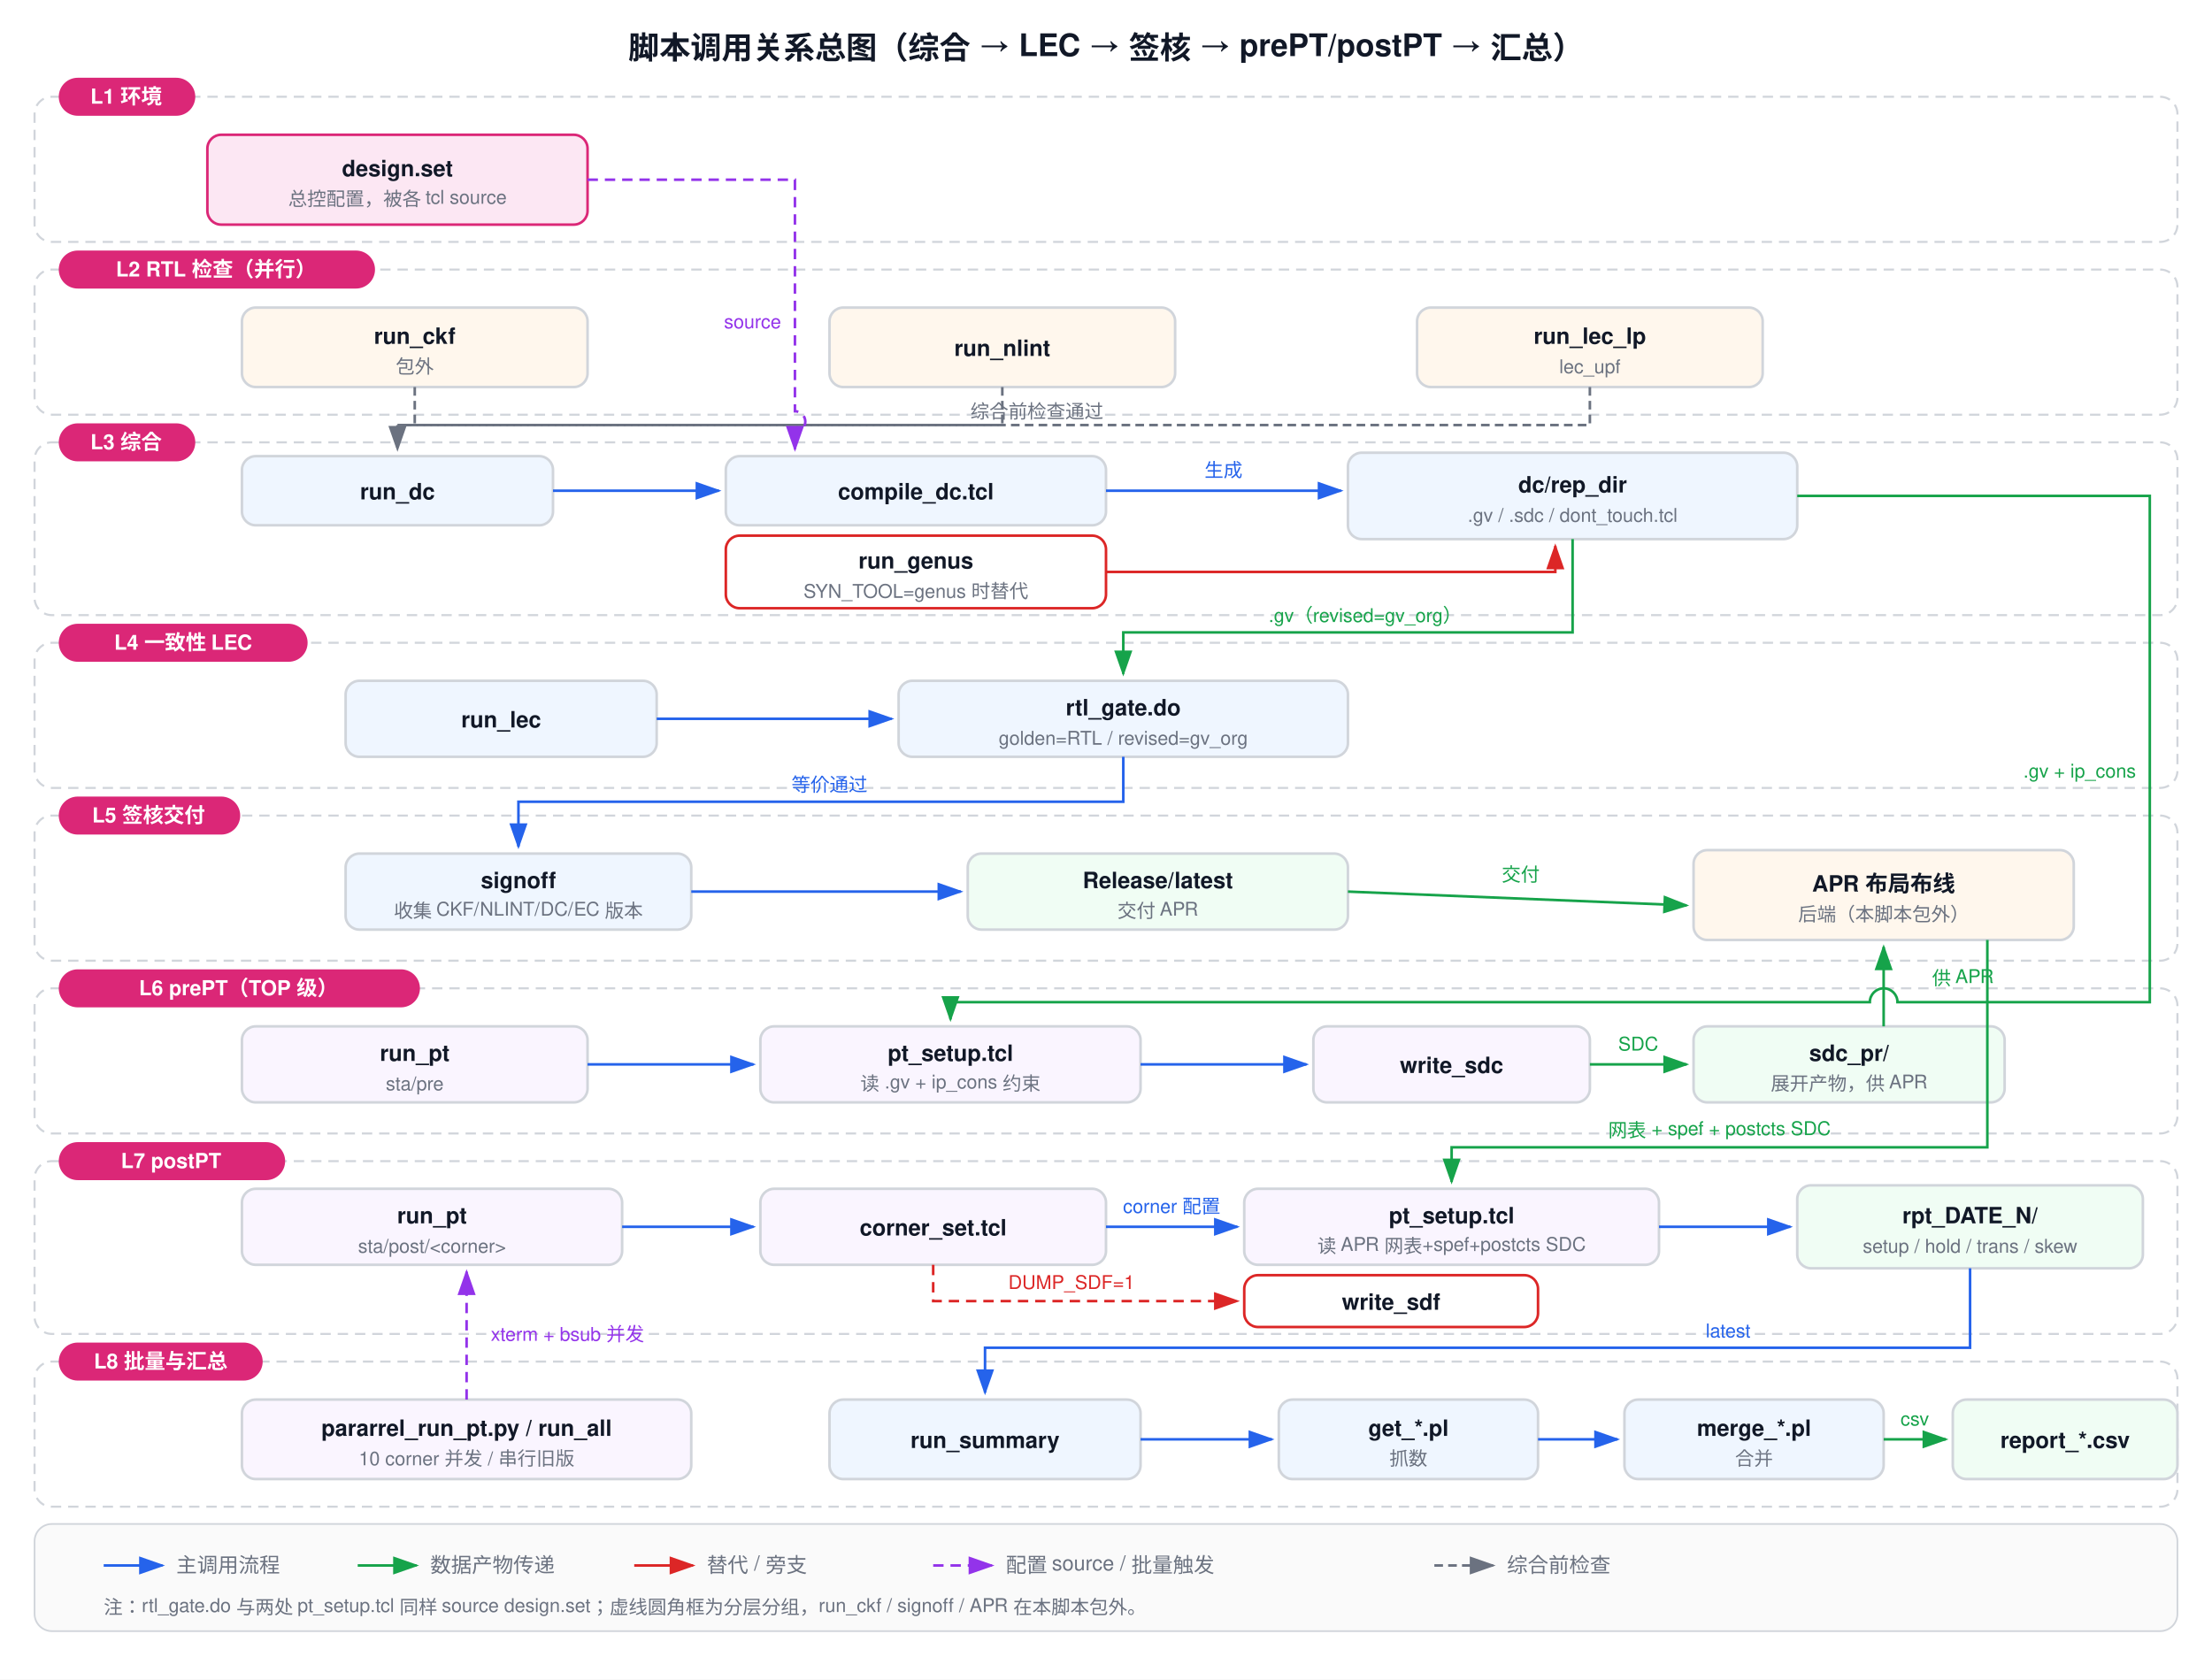
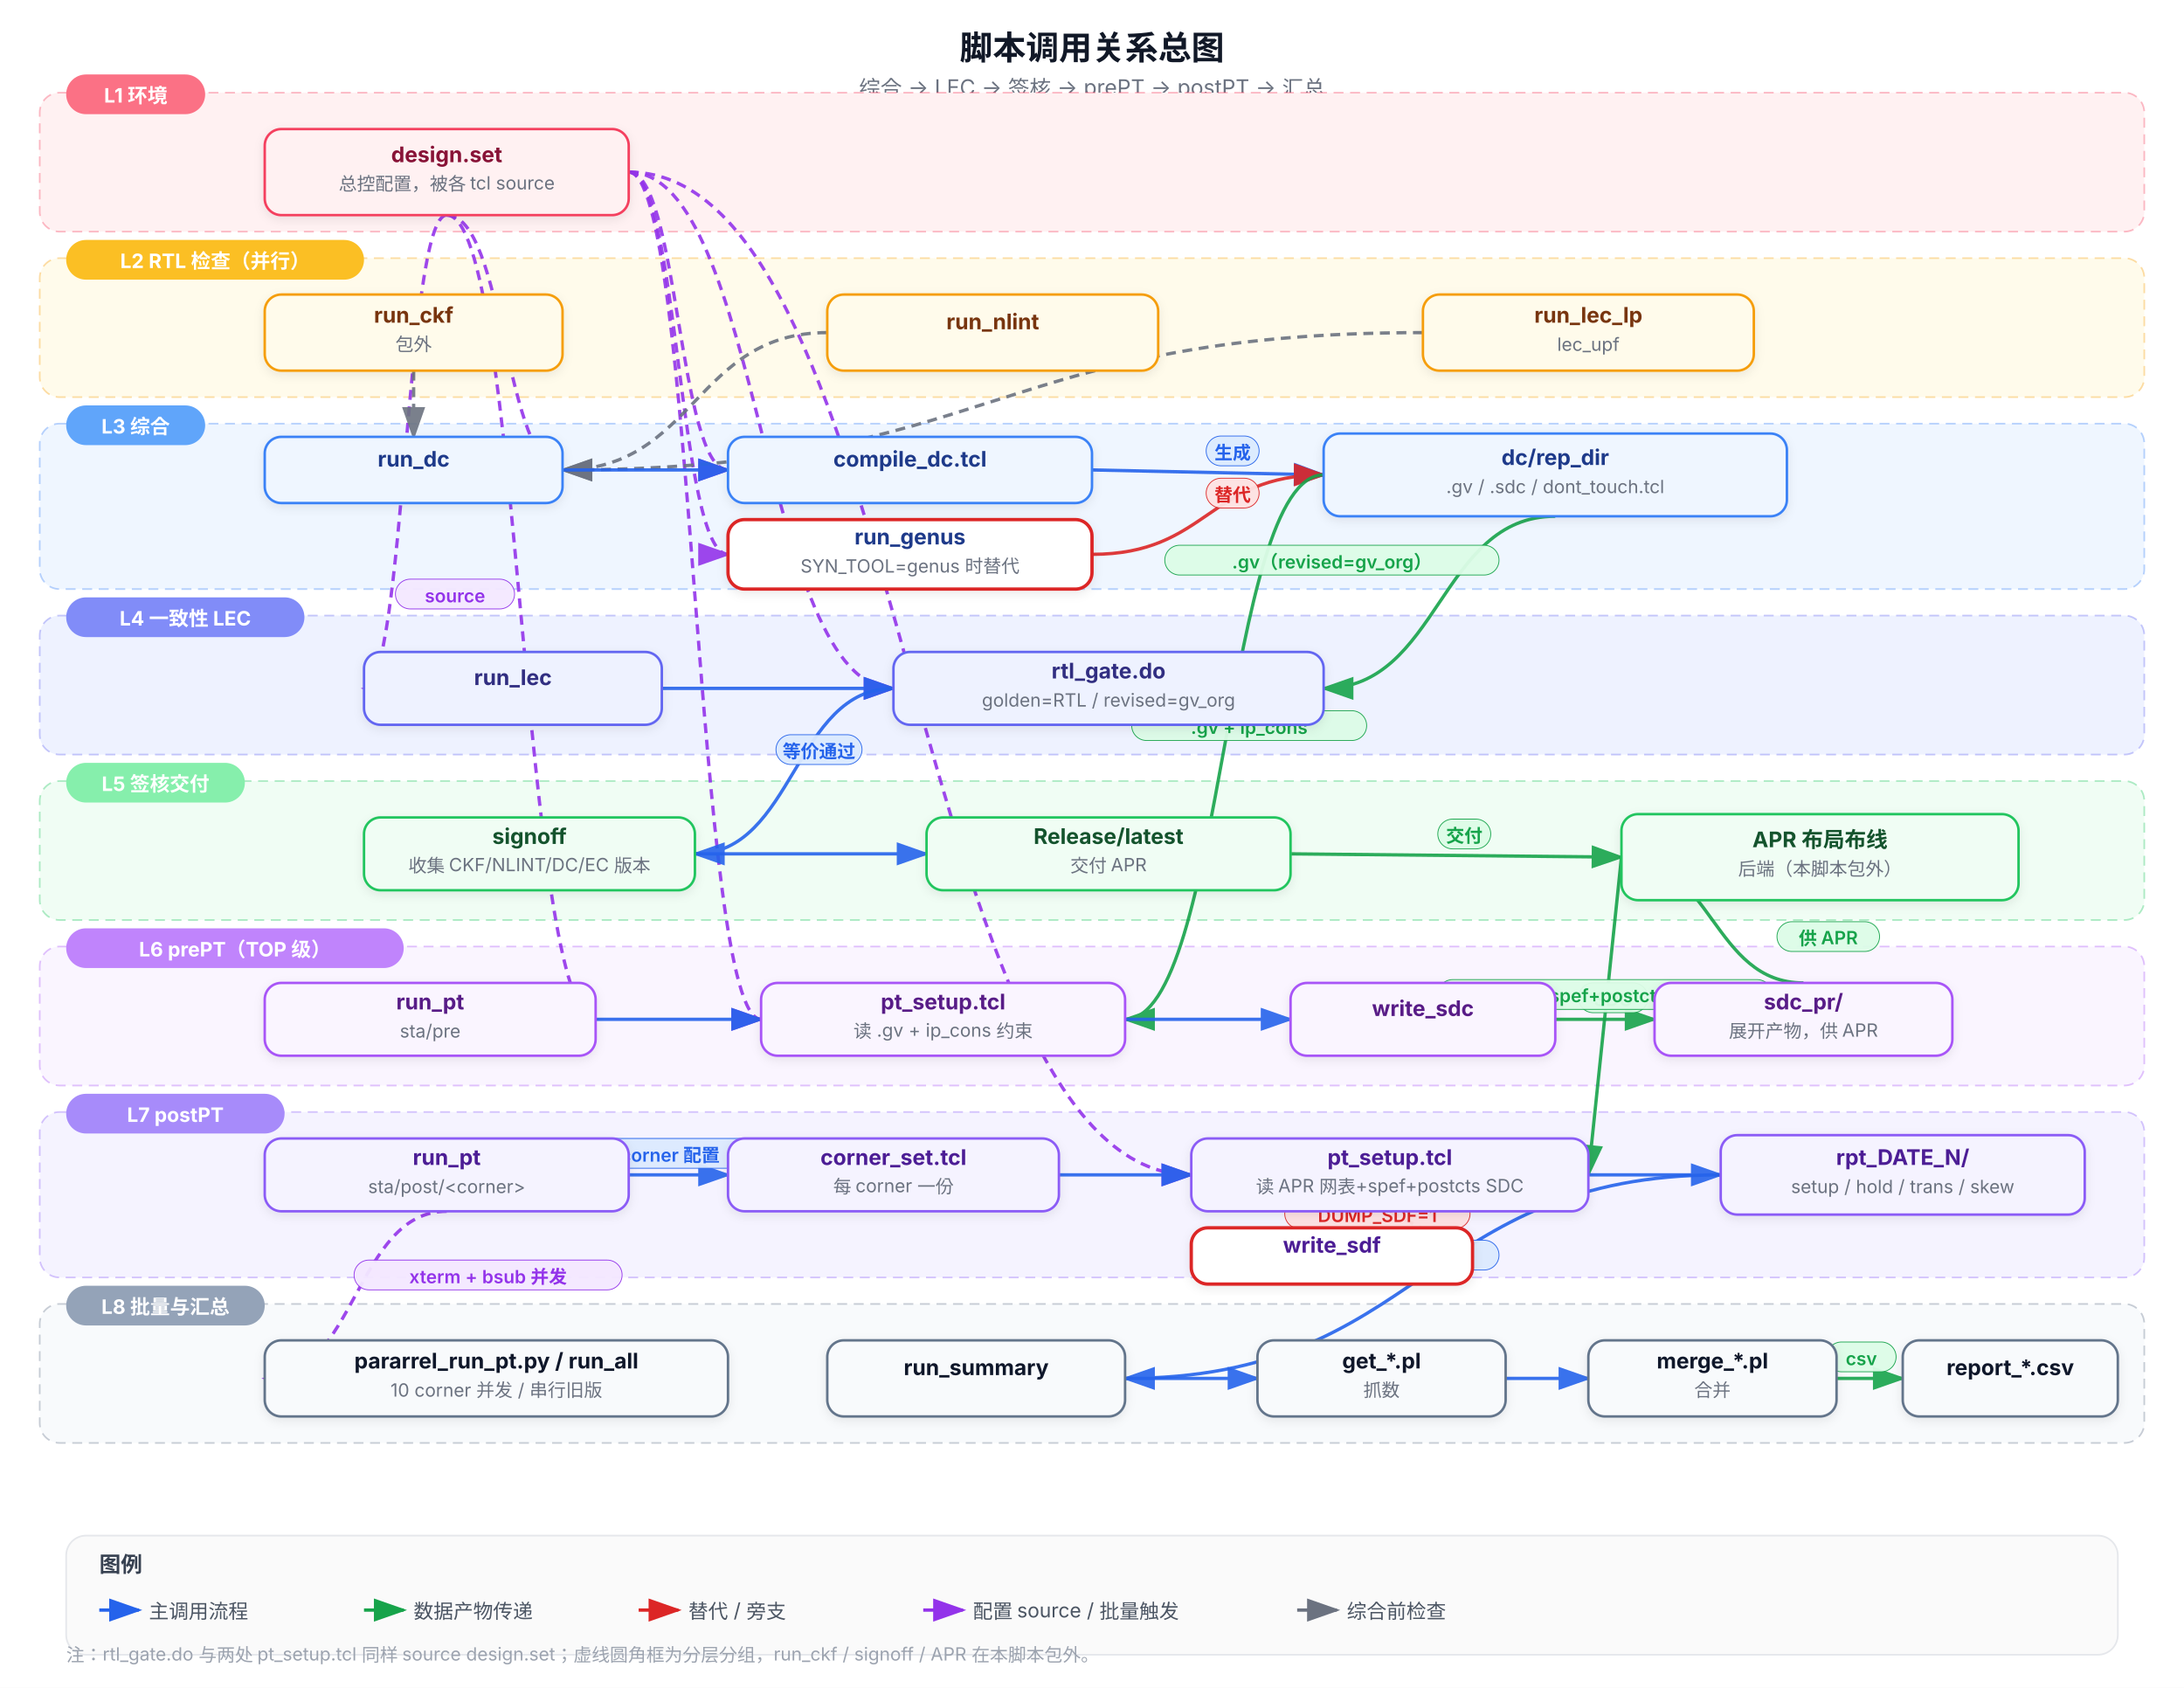
- <svg xmlns="http://www.w3.org/2000/svg" viewBox="0 0 1280 972" width="1280" height="972">
+ <svg xmlns="http://www.w3.org/2000/svg" viewBox="0 0 1320 1020" width="1320" height="1020" role="img" aria-label="脚本调用关系总图">
  <style>
-     text { font-family: 'Helvetica Neue', Helvetica, Arial, 'PingFang SC', 'Microsoft YaHei', 'Microsoft JhengHei', 'SimHei', sans-serif; }
+     text { font-family: -apple-system, BlinkMacSystemFont, "Segoe UI", "PingFang SC", "Microsoft YaHei", sans-serif; }
+     .node { transition: all 0.2s ease; cursor: pointer; }
+     .node:hover rect { filter: drop-shadow(0 6px 12px rgba(0,0,0,0.12)); stroke-width: 2.5; }
+     .node:hover text { fill: #db2777; }
+     .edge { transition: stroke-width 0.2s; }
+     .edge:hover { stroke-width: 3; }
  </style>
  <defs>
+     <filter id="shadow" x="-20%" y="-20%" width="140%" height="140%">
+       <feDropShadow dx="0" dy="2" stdDeviation="3" flood-color="#000000" flood-opacity="0.08" />
+     </filter>
    <marker id="arrow-blue" markerWidth="10" markerHeight="7" refX="9" refY="3.5" orient="auto">
      <polygon points="0 0, 10 3.5, 0 7" fill="#2563eb" />
    </marker>
    <marker id="arrow-green" markerWidth="10" markerHeight="7" refX="9" refY="3.5" orient="auto">
      <polygon points="0 0, 10 3.5, 0 7" fill="#16a34a" />
    </marker>
    <marker id="arrow-red" markerWidth="10" markerHeight="7" refX="9" refY="3.5" orient="auto">
      <polygon points="0 0, 10 3.5, 0 7" fill="#dc2626" />
    </marker>
    <marker id="arrow-purple" markerWidth="10" markerHeight="7" refX="9" refY="3.5" orient="auto">
      <polygon points="0 0, 10 3.5, 0 7" fill="#9333ea" />
    </marker>
    <marker id="arrow-gray" markerWidth="10" markerHeight="7" refX="9" refY="3.5" orient="auto">
      <polygon points="0 0, 10 3.5, 0 7" fill="#6b7280" />
    </marker>
  </defs>
-   <rect width="1280" height="972" fill="#ffffff" />
-   <text x="640" y="34" text-anchor="middle" font-size="18" font-weight="600" fill="#111827">脚本调用关系总图（综合 → LEC → 签核 → prePT/postPT → 汇总）</text>
-   <rect x="20" y="56" width="1240" height="84" rx="10" ry="10" fill="none" stroke="#d1d5db" stroke-width="1.2" stroke-dasharray="6,4" />
-   <rect x="34" y="45" width="79" height="22" rx="11" ry="11" fill="#db2777" />
-   <text x="73" y="60" text-anchor="middle" font-size="12" font-weight="600" fill="#ffffff">L1 环境</text>
-   <rect x="20" y="156" width="1240" height="84" rx="10" ry="10" fill="none" stroke="#d1d5db" stroke-width="1.2" stroke-dasharray="6,4" />
-   <rect x="34" y="145" width="183" height="22" rx="11" ry="11" fill="#db2777" />
-   <text x="125" y="160" text-anchor="middle" font-size="12" font-weight="600" fill="#ffffff">L2 RTL 检查（并行）</text>
-   <rect x="20" y="256" width="1240" height="100" rx="10" ry="10" fill="none" stroke="#d1d5db" stroke-width="1.2" stroke-dasharray="6,4" />
-   <rect x="34" y="245" width="79" height="22" rx="11" ry="11" fill="#db2777" />
-   <text x="73" y="260" text-anchor="middle" font-size="12" font-weight="600" fill="#ffffff">L3 综合</text>
-   <rect x="20" y="372" width="1240" height="84" rx="10" ry="10" fill="none" stroke="#d1d5db" stroke-width="1.2" stroke-dasharray="6,4" />
-   <rect x="34" y="361" width="144" height="22" rx="11" ry="11" fill="#db2777" />
-   <text x="106" y="376" text-anchor="middle" font-size="12" font-weight="600" fill="#ffffff">L4 一致性 LEC</text>
-   <rect x="20" y="472" width="1240" height="84" rx="10" ry="10" fill="none" stroke="#d1d5db" stroke-width="1.2" stroke-dasharray="6,4" />
-   <rect x="34" y="461" width="105" height="22" rx="11" ry="11" fill="#db2777" />
-   <text x="86" y="476" text-anchor="middle" font-size="12" font-weight="600" fill="#ffffff">L5 签核交付</text>
-   <rect x="20" y="572" width="1240" height="84" rx="10" ry="10" fill="none" stroke="#d1d5db" stroke-width="1.2" stroke-dasharray="6,4" />
-   <rect x="34" y="561" width="209" height="22" rx="11" ry="11" fill="#db2777" />
-   <text x="138" y="576" text-anchor="middle" font-size="12" font-weight="600" fill="#ffffff">L6 prePT（TOP 级）</text>
-   <rect x="20" y="672" width="1240" height="100" rx="10" ry="10" fill="none" stroke="#d1d5db" stroke-width="1.2" stroke-dasharray="6,4" />
-   <rect x="34" y="661" width="131" height="22" rx="11" ry="11" fill="#db2777" />
-   <text x="99" y="676" text-anchor="middle" font-size="12" font-weight="600" fill="#ffffff">L7 postPT</text>
-   <rect x="20" y="788" width="1240" height="84" rx="10" ry="10" fill="none" stroke="#d1d5db" stroke-width="1.2" stroke-dasharray="6,4" />
-   <rect x="34" y="777" width="118" height="22" rx="11" ry="11" fill="#db2777" />
-   <text x="93" y="792" text-anchor="middle" font-size="12" font-weight="600" fill="#ffffff">L8 批量与汇总</text>
-   <rect x="120" y="78" width="220" height="52" rx="8" ry="8" fill="#fce7f3" stroke="#db2777" stroke-width="1.5" />
-   <text x="230" y="102" text-anchor="middle" font-size="13" font-weight="600" fill="#111827">design.set</text>
-   <text x="230" y="119" text-anchor="middle" font-size="11" fill="#6b7280">总控配置，被各 tcl source</text>
-   <rect x="140" y="178" width="200" height="46" rx="8" ry="8" fill="#fff7ed" stroke="#d1d5db" stroke-width="1.5" />
-   <text x="240" y="199" text-anchor="middle" font-size="13" font-weight="600" fill="#111827">run_ckf</text>
-   <text x="240" y="216" text-anchor="middle" font-size="11" fill="#6b7280">包外</text>
-   <rect x="480" y="178" width="200" height="46" rx="8" ry="8" fill="#fff7ed" stroke="#d1d5db" stroke-width="1.5" />
-   <text x="580" y="206" text-anchor="middle" font-size="13" font-weight="600" fill="#111827">run_nlint</text>
-   <rect x="820" y="178" width="200" height="46" rx="8" ry="8" fill="#fff7ed" stroke="#d1d5db" stroke-width="1.5" />
-   <text x="920" y="199" text-anchor="middle" font-size="13" font-weight="600" fill="#111827">run_lec_lp</text>
-   <text x="920" y="216" text-anchor="middle" font-size="11" fill="#6b7280">lec_upf</text>
-   <rect x="140" y="264" width="180" height="40" rx="8" ry="8" fill="#eff6ff" stroke="#d1d5db" stroke-width="1.5" />
-   <text x="230" y="289" text-anchor="middle" font-size="13" font-weight="600" fill="#111827">run_dc</text>
-   <rect x="420" y="264" width="220" height="40" rx="8" ry="8" fill="#eff6ff" stroke="#d1d5db" stroke-width="1.5" />
-   <text x="530" y="289" text-anchor="middle" font-size="13" font-weight="600" fill="#111827">compile_dc.tcl</text>
-   <rect x="780" y="262" width="260" height="50" rx="8" ry="8" fill="#eff6ff" stroke="#d1d5db" stroke-width="1.5" />
-   <text x="910" y="285" text-anchor="middle" font-size="13" font-weight="600" fill="#111827">dc/rep_dir</text>
-   <text x="910" y="302" text-anchor="middle" font-size="11" fill="#6b7280">.gv / .sdc / dont_touch.tcl</text>
-   <rect x="420" y="310" width="220" height="42" rx="8" ry="8" fill="#ffffff" stroke="#dc2626" stroke-width="1.5" />
-   <text x="530" y="329" text-anchor="middle" font-size="13" font-weight="600" fill="#111827">run_genus</text>
-   <text x="530" y="346" text-anchor="middle" font-size="11" fill="#6b7280">SYN_TOOL=genus 时替代</text>
-   <rect x="200" y="394" width="180" height="44" rx="8" ry="8" fill="#eff6ff" stroke="#d1d5db" stroke-width="1.5" />
-   <text x="290" y="421" text-anchor="middle" font-size="13" font-weight="600" fill="#111827">run_lec</text>
-   <rect x="520" y="394" width="260" height="44" rx="8" ry="8" fill="#eff6ff" stroke="#d1d5db" stroke-width="1.5" />
-   <text x="650" y="414" text-anchor="middle" font-size="13" font-weight="600" fill="#111827">rtl_gate.do</text>
-   <text x="650" y="431" text-anchor="middle" font-size="11" fill="#6b7280">golden=RTL / revised=gv_org</text>
-   <rect x="200" y="494" width="200" height="44" rx="8" ry="8" fill="#eff6ff" stroke="#d1d5db" stroke-width="1.5" />
-   <text x="300" y="514" text-anchor="middle" font-size="13" font-weight="600" fill="#111827">signoff</text>
-   <text x="300" y="531" text-anchor="middle" font-size="11" fill="#6b7280">收集 CKF/NLINT/DC/EC 版本</text>
-   <rect x="560" y="494" width="220" height="44" rx="8" ry="8" fill="#f0fdf4" stroke="#d1d5db" stroke-width="1.5" />
-   <text x="670" y="514" text-anchor="middle" font-size="13" font-weight="600" fill="#111827">Release/latest</text>
-   <text x="670" y="531" text-anchor="middle" font-size="11" fill="#6b7280">交付 APR</text>
-   <rect x="980" y="492" width="220" height="52" rx="8" ry="8" fill="#fff7ed" stroke="#d1d5db" stroke-width="1.5" />
-   <text x="1090" y="516" text-anchor="middle" font-size="13" font-weight="600" fill="#111827">APR 布局布线</text>
-   <text x="1090" y="533" text-anchor="middle" font-size="11" fill="#6b7280">后端（本脚本包外）</text>
-   <rect x="140" y="594" width="200" height="44" rx="8" ry="8" fill="#faf5ff" stroke="#d1d5db" stroke-width="1.5" />
-   <text x="240" y="614" text-anchor="middle" font-size="13" font-weight="600" fill="#111827">run_pt</text>
-   <text x="240" y="631" text-anchor="middle" font-size="11" fill="#6b7280">sta/pre</text>
-   <rect x="440" y="594" width="220" height="44" rx="8" ry="8" fill="#faf5ff" stroke="#d1d5db" stroke-width="1.5" />
-   <text x="550" y="614" text-anchor="middle" font-size="13" font-weight="600" fill="#111827">pt_setup.tcl</text>
-   <text x="550" y="631" text-anchor="middle" font-size="11" fill="#6b7280">读 .gv + ip_cons 约束</text>
-   <rect x="760" y="594" width="160" height="44" rx="8" ry="8" fill="#faf5ff" stroke="#d1d5db" stroke-width="1.5" />
-   <text x="840" y="621" text-anchor="middle" font-size="13" font-weight="600" fill="#111827">write_sdc</text>
-   <rect x="980" y="594" width="180" height="44" rx="8" ry="8" fill="#f0fdf4" stroke="#d1d5db" stroke-width="1.5" />
-   <text x="1070" y="614" text-anchor="middle" font-size="13" font-weight="600" fill="#111827">sdc_pr/</text>
-   <text x="1070" y="631" text-anchor="middle" font-size="11" fill="#6b7280">展开产物，供 APR</text>
-   <rect x="140" y="688" width="220" height="44" rx="8" ry="8" fill="#faf5ff" stroke="#d1d5db" stroke-width="1.5" />
-   <text x="250" y="708" text-anchor="middle" font-size="13" font-weight="600" fill="#111827">run_pt</text>
-   <text x="250" y="725" text-anchor="middle" font-size="11" fill="#6b7280">sta/post/&lt;corner&gt;</text>
-   <rect x="440" y="688" width="200" height="44" rx="8" ry="8" fill="#faf5ff" stroke="#d1d5db" stroke-width="1.5" />
-   <text x="540" y="715" text-anchor="middle" font-size="13" font-weight="600" fill="#111827">corner_set.tcl</text>
-   <rect x="720" y="688" width="240" height="44" rx="8" ry="8" fill="#faf5ff" stroke="#d1d5db" stroke-width="1.5" />
-   <text x="840" y="708" text-anchor="middle" font-size="13" font-weight="600" fill="#111827">pt_setup.tcl</text>
-   <text x="840" y="725" text-anchor="middle" font-size="11" fill="#6b7280">读 APR 网表+spef+postcts SDC</text>
-   <rect x="1040" y="686" width="200" height="48" rx="8" ry="8" fill="#f0fdf4" stroke="#d1d5db" stroke-width="1.5" />
-   <text x="1140" y="708" text-anchor="middle" font-size="13" font-weight="600" fill="#111827">rpt_DATE_N/</text>
-   <text x="1140" y="725" text-anchor="middle" font-size="11" fill="#6b7280">setup / hold / trans / skew</text>
-   <rect x="720" y="738" width="170" height="30" rx="8" ry="8" fill="#ffffff" stroke="#dc2626" stroke-width="1.5" />
-   <text x="805" y="758" text-anchor="middle" font-size="13" font-weight="600" fill="#111827">write_sdf</text>
-   <rect x="140" y="810" width="260" height="46" rx="8" ry="8" fill="#faf5ff" stroke="#d1d5db" stroke-width="1.5" />
-   <text x="270" y="831" text-anchor="middle" font-size="13" font-weight="600" fill="#111827">pararrel_run_pt.py / run_all</text>
-   <text x="270" y="848" text-anchor="middle" font-size="11" fill="#6b7280">10 corner 并发 / 串行旧版</text>
-   <rect x="480" y="810" width="180" height="46" rx="8" ry="8" fill="#eff6ff" stroke="#d1d5db" stroke-width="1.5" />
-   <text x="570" y="838" text-anchor="middle" font-size="13" font-weight="600" fill="#111827">run_summary</text>
-   <rect x="740" y="810" width="150" height="46" rx="8" ry="8" fill="#eff6ff" stroke="#d1d5db" stroke-width="1.5" />
-   <text x="815" y="831" text-anchor="middle" font-size="13" font-weight="600" fill="#111827">get_*.pl</text>
-   <text x="815" y="848" text-anchor="middle" font-size="11" fill="#6b7280">抓数</text>
-   <rect x="940" y="810" width="150" height="46" rx="8" ry="8" fill="#eff6ff" stroke="#d1d5db" stroke-width="1.5" />
-   <text x="1015" y="831" text-anchor="middle" font-size="13" font-weight="600" fill="#111827">merge_*.pl</text>
-   <text x="1015" y="848" text-anchor="middle" font-size="11" fill="#6b7280">合并</text>
-   <rect x="1130" y="810" width="130" height="46" rx="8" ry="8" fill="#f0fdf4" stroke="#d1d5db" stroke-width="1.5" />
-   <text x="1195" y="838" text-anchor="middle" font-size="13" font-weight="600" fill="#111827">report_*.csv</text>
-   <path d="M 240,224 L 240,246 L 230,246" fill="none" stroke="#6b7280" stroke-width="1.5" stroke-dasharray="5,3" />
-   <path d="M 580,224 L 580,246 L 230,246" fill="none" stroke="#6b7280" stroke-width="1.5" stroke-dasharray="5,3" />
-   <path d="M 920,224 L 920,246 L 230,246" fill="none" stroke="#6b7280" stroke-width="1.5" stroke-dasharray="5,3" />
-   <path d="M 230,246 L 230,260" fill="none" stroke="#6b7280" stroke-width="1.5" stroke-dasharray="5,3" marker-end="url(#arrow-gray)" />
-   <text x="600" y="242" text-anchor="middle" font-size="11" fill="#6b7280">综合前检查通过</text>
-   <path d="M 340,104 L 460,104 L 460,238 A 6,6 0 0 1 460,250 L 460,260" fill="none" stroke="#9333ea" stroke-width="1.5" stroke-dasharray="6,4" marker-end="url(#arrow-purple)" />
-   <text x="452" y="190" text-anchor="end" font-size="11" fill="#9333ea">source</text>
-   <path d="M 320,284 L 416,284" fill="none" stroke="#2563eb" stroke-width="1.5" marker-end="url(#arrow-blue)" />
-   <path d="M 640,284 L 776,284" fill="none" stroke="#2563eb" stroke-width="1.5" marker-end="url(#arrow-blue)" />
-   <text x="708" y="276" text-anchor="middle" font-size="11" fill="#2563eb">生成</text>
-   <path d="M 640,331 L 900,331 L 900,316" fill="none" stroke="#dc2626" stroke-width="1.5" marker-end="url(#arrow-red)" />
-   <path d="M 910,312 L 910,366 L 650,366 L 650,390" fill="none" stroke="#16a34a" stroke-width="1.5" marker-end="url(#arrow-green)" />
-   <text x="790" y="360" text-anchor="middle" font-size="11" fill="#16a34a">.gv（revised=gv_org）</text>
-   <path d="M 380,416 L 516,416" fill="none" stroke="#2563eb" stroke-width="1.5" marker-end="url(#arrow-blue)" />
-   <path d="M 650,438 L 650,464 L 300,464 L 300,490" fill="none" stroke="#2563eb" stroke-width="1.5" marker-end="url(#arrow-blue)" />
-   <text x="480" y="458" text-anchor="middle" font-size="11" fill="#2563eb">等价通过</text>
-   <path d="M 400,516 L 556,516" fill="none" stroke="#2563eb" stroke-width="1.5" marker-end="url(#arrow-blue)" />
-   <path d="M 780,516 L 976,524" fill="none" stroke="#16a34a" stroke-width="1.5" marker-end="url(#arrow-green)" />
-   <text x="880" y="510" text-anchor="middle" font-size="11" fill="#16a34a">交付</text>
-   <path d="M 1040,287 L 1244,287 L 1244,580 L 1098,580 A 6,6 0 0 0 1082,580 L 550,580 L 550,590" fill="none" stroke="#16a34a" stroke-width="1.5" marker-end="url(#arrow-green)" />
-   <text x="1236" y="450" text-anchor="end" font-size="11" fill="#16a34a">.gv + ip_cons</text>
-   <path d="M 340,616 L 436,616" fill="none" stroke="#2563eb" stroke-width="1.5" marker-end="url(#arrow-blue)" />
-   <path d="M 660,616 L 756,616" fill="none" stroke="#2563eb" stroke-width="1.5" marker-end="url(#arrow-blue)" />
-   <path d="M 920,616 L 976,616" fill="none" stroke="#16a34a" stroke-width="1.5" marker-end="url(#arrow-green)" />
-   <text x="948" y="608" text-anchor="middle" font-size="11" fill="#16a34a">SDC</text>
-   <path d="M 1090,594 L 1090,548" fill="none" stroke="#16a34a" stroke-width="1.5" marker-end="url(#arrow-green)" />
-   <text x="1118" y="570" text-anchor="start" font-size="11" fill="#16a34a">供 APR</text>
-   <path d="M 1150,544 L 1150,664 L 840,664 L 840,684" fill="none" stroke="#16a34a" stroke-width="1.5" marker-end="url(#arrow-green)" />
-   <text x="995" y="658" text-anchor="middle" font-size="11" fill="#16a34a">网表 + spef + postcts SDC</text>
-   <path d="M 360,710 L 436,710" fill="none" stroke="#2563eb" stroke-width="1.5" marker-end="url(#arrow-blue)" />
-   <path d="M 640,710 L 716,710" fill="none" stroke="#2563eb" stroke-width="1.5" marker-end="url(#arrow-blue)" />
-   <text x="678" y="702" text-anchor="middle" font-size="11" fill="#2563eb">corner 配置</text>
-   <path d="M 960,710 L 1036,710" fill="none" stroke="#2563eb" stroke-width="1.5" marker-end="url(#arrow-blue)" />
-   <path d="M 540,732 L 540,753 L 716,753" fill="none" stroke="#dc2626" stroke-width="1.5" stroke-dasharray="6,4" marker-end="url(#arrow-red)" />
-   <text x="620" y="746" text-anchor="middle" font-size="11" fill="#dc2626">DUMP_SDF=1</text>
-   <path d="M 270,810 L 270,736" fill="none" stroke="#9333ea" stroke-width="1.5" stroke-dasharray="6,4" marker-end="url(#arrow-purple)" />
-   <text x="284" y="776" text-anchor="start" font-size="11" fill="#9333ea">xterm + bsub 并发</text>
-   <path d="M 1140,734 L 1140,780 L 570,780 L 570,806" fill="none" stroke="#2563eb" stroke-width="1.5" marker-end="url(#arrow-blue)" />
-   <text x="1000" y="774" text-anchor="middle" font-size="11" fill="#2563eb">latest</text>
-   <path d="M 660,833 L 736,833" fill="none" stroke="#2563eb" stroke-width="1.5" marker-end="url(#arrow-blue)" />
-   <path d="M 890,833 L 936,833" fill="none" stroke="#2563eb" stroke-width="1.5" marker-end="url(#arrow-blue)" />
-   <path d="M 1090,833 L 1126,833" fill="none" stroke="#16a34a" stroke-width="1.5" marker-end="url(#arrow-green)" />
-   <text x="1108" y="825" text-anchor="middle" font-size="11" fill="#16a34a">csv</text>
-   <rect x="20" y="882" width="1240" height="62" rx="10" ry="10" fill="#fafafa" stroke="#d1d5db" stroke-width="1" />
-   <line x1="60" y1="906" x2="94" y2="906" stroke="#2563eb" stroke-width="1.5" marker-end="url(#arrow-blue)" />
-   <text x="102" y="910" font-size="12" fill="#6b7280">主调用流程</text>
-   <line x1="207" y1="906" x2="241" y2="906" stroke="#16a34a" stroke-width="1.5" marker-end="url(#arrow-green)" />
-   <text x="249" y="910" font-size="12" fill="#6b7280">数据产物传递</text>
-   <line x1="367" y1="906" x2="401" y2="906" stroke="#dc2626" stroke-width="1.5" marker-end="url(#arrow-red)" />
-   <text x="409" y="910" font-size="12" fill="#6b7280">替代 / 旁支</text>
-   <line x1="540" y1="906" x2="574" y2="906" stroke="#9333ea" stroke-width="1.5" stroke-dasharray="6,4" marker-end="url(#arrow-purple)" />
-   <text x="582" y="910" font-size="12" fill="#6b7280">配置 source / 批量触发</text>
-   <line x1="830" y1="906" x2="864" y2="906" stroke="#6b7280" stroke-width="1.5" stroke-dasharray="5,3" marker-end="url(#arrow-gray)" />
-   <text x="872" y="910" font-size="12" fill="#6b7280">综合前检查</text>
-   <text x="60" y="934" font-size="11" fill="#6b7280">注：rtl_gate.do 与两处 pt_setup.tcl 同样 source design.set；虚线圆角框为分层分组，run_ckf / signoff / APR 在本脚本包外。</text>
+   <rect width="1320" height="1020" fill="#ffffff" />
+   <text x="660.0" y="36" text-anchor="middle" font-size="20" font-weight="700" fill="#111827">脚本调用关系总图</text>
+   <text x="660.0" y="58" text-anchor="middle" font-size="13" fill="#6b7280">综合 → LEC → 签核 → prePT → postPT → 汇总</text>
+   <rect x="24" y="56" width="1272" height="84" rx="12" ry="12" fill="#fff1f2" stroke="#f43f5e" stroke-width="1" stroke-opacity="0.35" stroke-dasharray="6,4" />
+   <rect x="40" y="45" width="84" height="24" rx="12" ry="12" fill="#fb7185" />
+   <text x="82.0" y="62" text-anchor="middle" font-size="12" font-weight="700" fill="#ffffff">L1 环境</text>
+   <rect x="24" y="156" width="1272" height="84" rx="12" ry="12" fill="#fffbeb" stroke="#f59e0b" stroke-width="1" stroke-opacity="0.35" stroke-dasharray="6,4" />
+   <rect x="40" y="145" width="180" height="24" rx="12" ry="12" fill="#fbbf24" />
+   <text x="130.0" y="162" text-anchor="middle" font-size="12" font-weight="700" fill="#ffffff">L2 RTL 检查（并行）</text>
+   <rect x="24" y="256" width="1272" height="100" rx="12" ry="12" fill="#eff6ff" stroke="#3b82f6" stroke-width="1" stroke-opacity="0.35" stroke-dasharray="6,4" />
+   <rect x="40" y="245" width="84" height="24" rx="12" ry="12" fill="#60a5fa" />
+   <text x="82.0" y="262" text-anchor="middle" font-size="12" font-weight="700" fill="#ffffff">L3 综合</text>
+   <rect x="24" y="372" width="1272" height="84" rx="12" ry="12" fill="#eef2ff" stroke="#6366f1" stroke-width="1" stroke-opacity="0.35" stroke-dasharray="6,4" />
+   <rect x="40" y="361" width="144" height="24" rx="12" ry="12" fill="#818cf8" />
+   <text x="112.0" y="378" text-anchor="middle" font-size="12" font-weight="700" fill="#ffffff">L4 一致性 LEC</text>
+   <rect x="24" y="472" width="1272" height="84" rx="12" ry="12" fill="#f0fdf4" stroke="#22c55e" stroke-width="1" stroke-opacity="0.35" stroke-dasharray="6,4" />
+   <rect x="40" y="461" width="108" height="24" rx="12" ry="12" fill="#86efac" />
+   <text x="94.0" y="478" text-anchor="middle" font-size="12" font-weight="700" fill="#ffffff">L5 签核交付</text>
+   <rect x="24" y="572" width="1272" height="84" rx="12" ry="12" fill="#faf5ff" stroke="#a855f7" stroke-width="1" stroke-opacity="0.35" stroke-dasharray="6,4" />
+   <rect x="40" y="561" width="204" height="24" rx="12" ry="12" fill="#c084fc" />
+   <text x="142.0" y="578" text-anchor="middle" font-size="12" font-weight="700" fill="#ffffff">L6 prePT（TOP 级）</text>
+   <rect x="24" y="672" width="1272" height="100" rx="12" ry="12" fill="#f5f3ff" stroke="#8b5cf6" stroke-width="1" stroke-opacity="0.35" stroke-dasharray="6,4" />
+   <rect x="40" y="661" width="132" height="24" rx="12" ry="12" fill="#a78bfa" />
+   <text x="106.0" y="678" text-anchor="middle" font-size="12" font-weight="700" fill="#ffffff">L7 postPT</text>
+   <rect x="24" y="788" width="1272" height="84" rx="12" ry="12" fill="#f8fafc" stroke="#64748b" stroke-width="1" stroke-opacity="0.35" stroke-dasharray="6,4" />
+   <rect x="40" y="777" width="120" height="24" rx="12" ry="12" fill="#94a3b8" />
+   <text x="100.0" y="794" text-anchor="middle" font-size="12" font-weight="700" fill="#ffffff">L8 批量与汇总</text>
+   <g class="edges">
+     <path id="edge-0" class="edge" d="M 270.0 130.0 C 305.0 130.0, 305.0 284.0, 340.0 284.0" fill="none" stroke="#9333ea" stroke-width="2" stroke-dasharray="6,4" marker-end="url(#arrow-purple)" opacity="0.9" />
+     <path id="edge-1" class="edge" d="M 380.0 104.0 C 410.0 104.0, 410.0 284.0, 440.0 284.0" fill="none" stroke="#9333ea" stroke-width="2" stroke-dasharray="6,4" marker-end="url(#arrow-purple)" opacity="0.9" />
+     <path id="edge-2" class="edge" d="M 380.0 104.0 C 410.0 104.0, 410.0 335.0, 440.0 335.0" fill="none" stroke="#9333ea" stroke-width="2" stroke-dasharray="6,4" marker-end="url(#arrow-purple)" opacity="0.9" />
+     <path id="edge-3" class="edge" d="M 270.0 130.0 C 315.0 130.0, 315.0 616.0, 360.0 616.0" fill="none" stroke="#9333ea" stroke-width="2" stroke-dasharray="6,4" marker-end="url(#arrow-purple)" opacity="0.9" />
+     <path id="edge-4" class="edge" d="M 380.0 104.0 C 420.0 104.0, 420.0 616.0, 460.0 616.0" fill="none" stroke="#9333ea" stroke-width="2" stroke-dasharray="6,4" marker-end="url(#arrow-purple)" opacity="0.9" />
+     <path id="edge-5" class="edge" d="M 380.0 104.0 C 550.0 104.0, 550.0 710.0, 720.0 710.0" fill="none" stroke="#9333ea" stroke-width="2" stroke-dasharray="6,4" marker-end="url(#arrow-purple)" opacity="0.9" />
+     <path id="edge-6" class="edge" d="M 380.0 104.0 C 460.0 104.0, 460.0 416.0, 540.0 416.0" fill="none" stroke="#9333ea" stroke-width="2" stroke-dasharray="6,4" marker-end="url(#arrow-purple)" opacity="0.9" />
+     <path id="edge-7" class="edge" d="M 270.0 130.0 C 245.0 130.0, 245.0 416.0, 220.0 416.0" fill="none" stroke="#9333ea" stroke-width="2" stroke-dasharray="6,4" marker-end="url(#arrow-purple)" opacity="0.9" />
+     <path id="edge-8" class="edge" d="M 250.0 224.0 L 250.0 264.0" fill="none" stroke="#6b7280" stroke-width="2" stroke-dasharray="6,4" marker-end="url(#arrow-gray)" opacity="0.9" />
+     <path id="edge-9" class="edge" d="M 500.0 201.0 C 420.0 201.0, 420.0 284.0, 340.0 284.0" fill="none" stroke="#6b7280" stroke-width="2" stroke-dasharray="6,4" marker-end="url(#arrow-gray)" opacity="0.9" />
+     <path id="edge-10" class="edge" d="M 860.0 201.0 C 600.0 201.0, 600.0 284.0, 340.0 284.0" fill="none" stroke="#6b7280" stroke-width="2" stroke-dasharray="6,4" marker-end="url(#arrow-gray)" opacity="0.9" />
+     <path id="edge-11" class="edge" d="M 340.0 284.0 L 440.0 284.0" fill="none" stroke="#2563eb" stroke-width="2" stroke-dasharray="none" marker-end="url(#arrow-blue)" opacity="0.9" />
+     <path id="edge-12" class="edge" d="M 660.0 284.0 L 800.0 287.0" fill="none" stroke="#2563eb" stroke-width="2" stroke-dasharray="none" marker-end="url(#arrow-blue)" opacity="0.9" />
+     <path id="edge-13" class="edge" d="M 660.0 335.0 C 730.0 335.0, 730.0 287.0, 800.0 287.0" fill="none" stroke="#dc2626" stroke-width="2" stroke-dasharray="none" marker-end="url(#arrow-red)" opacity="0.9" />
+     <path id="edge-14" class="edge" d="M 940.0 312.0 C 870.0 312.0, 870.0 416.0, 800.0 416.0" fill="none" stroke="#16a34a" stroke-width="2" stroke-dasharray="none" marker-end="url(#arrow-green)" opacity="0.9" />
+     <path id="edge-15" class="edge" d="M 400.0 416.0 L 540.0 416.0" fill="none" stroke="#2563eb" stroke-width="2" stroke-dasharray="none" marker-end="url(#arrow-blue)" opacity="0.9" />
+     <path id="edge-16" class="edge" d="M 540.0 416.0 C 480.0 416.0, 480.0 516.0, 420.0 516.0" fill="none" stroke="#2563eb" stroke-width="2" stroke-dasharray="none" marker-end="url(#arrow-blue)" opacity="0.9" />
+     <path id="edge-17" class="edge" d="M 420.0 516.0 L 560.0 516.0" fill="none" stroke="#2563eb" stroke-width="2" stroke-dasharray="none" marker-end="url(#arrow-blue)" opacity="0.9" />
+     <path id="edge-18" class="edge" d="M 780.0 516.0 L 980.0 518.0" fill="none" stroke="#16a34a" stroke-width="2" stroke-dasharray="none" marker-end="url(#arrow-green)" opacity="0.9" />
+     <path id="edge-19" class="edge" d="M 800.0 287.0 C 740.0 287.0, 740.0 616.0, 680.0 616.0" fill="none" stroke="#16a34a" stroke-width="2" stroke-dasharray="none" marker-end="url(#arrow-green)" opacity="0.9" />
+     <path id="edge-20" class="edge" d="M 360.0 616.0 L 460.0 616.0" fill="none" stroke="#2563eb" stroke-width="2" stroke-dasharray="none" marker-end="url(#arrow-blue)" opacity="0.9" />
+     <path id="edge-21" class="edge" d="M 680.0 616.0 L 780.0 616.0" fill="none" stroke="#2563eb" stroke-width="2" stroke-dasharray="none" marker-end="url(#arrow-blue)" opacity="0.9" />
+     <path id="edge-22" class="edge" d="M 940.0 616.0 L 1000.0 616.0" fill="none" stroke="#16a34a" stroke-width="2" stroke-dasharray="none" marker-end="url(#arrow-green)" opacity="0.9" />
+     <path id="edge-23" class="edge" d="M 1090.0 594.0 C 1035.0 594.0, 1035.0 518.0, 980.0 518.0" fill="none" stroke="#16a34a" stroke-width="2" stroke-dasharray="none" marker-end="url(#arrow-green)" opacity="0.9" />
+     <path id="edge-24" class="edge" d="M 980.0 518.0 L 960.0 710.0" fill="none" stroke="#16a34a" stroke-width="2" stroke-dasharray="none" marker-end="url(#arrow-green)" opacity="0.9" />
+     <path id="edge-25" class="edge" d="M 380.0 710.0 L 440.0 710.0" fill="none" stroke="#2563eb" stroke-width="2" stroke-dasharray="none" marker-end="url(#arrow-blue)" opacity="0.9" />
+     <path id="edge-26" class="edge" d="M 640.0 710.0 L 720.0 710.0" fill="none" stroke="#2563eb" stroke-width="2" stroke-dasharray="none" marker-end="url(#arrow-blue)" opacity="0.9" />
+     <path id="edge-27" class="edge" d="M 960.0 710.0 L 1040.0 710.0" fill="none" stroke="#2563eb" stroke-width="2" stroke-dasharray="none" marker-end="url(#arrow-blue)" opacity="0.9" />
+     <path id="edge-28" class="edge" d="M 840.0 732.0 L 890.0 759.0" fill="none" stroke="#dc2626" stroke-width="2" stroke-dasharray="6,4" marker-end="url(#arrow-red)" opacity="0.9" />
+     <path id="edge-29" class="edge" d="M 270.0 732.0 C 215.0 732.0, 215.0 833.0, 160.0 833.0" fill="none" stroke="#9333ea" stroke-width="2" stroke-dasharray="6,4" marker-end="url(#arrow-purple)" opacity="0.9" />
+     <path id="edge-30" class="edge" d="M 1040.0 710.0 C 860.0 710.0, 860.0 833.0, 680.0 833.0" fill="none" stroke="#2563eb" stroke-width="2" stroke-dasharray="none" marker-end="url(#arrow-blue)" opacity="0.9" />
+     <path id="edge-31" class="edge" d="M 680.0 833.0 L 760.0 833.0" fill="none" stroke="#2563eb" stroke-width="2" stroke-dasharray="none" marker-end="url(#arrow-blue)" opacity="0.9" />
+     <path id="edge-32" class="edge" d="M 910.0 833.0 L 960.0 833.0" fill="none" stroke="#2563eb" stroke-width="2" stroke-dasharray="none" marker-end="url(#arrow-blue)" opacity="0.9" />
+     <path id="edge-33" class="edge" d="M 1110.0 833.0 L 1150.0 833.0" fill="none" stroke="#16a34a" stroke-width="2" stroke-dasharray="none" marker-end="url(#arrow-green)" opacity="0.9" />
+   </g>
+   <rect x="234.0" y="184.0" width="72" height="18" rx="9" fill="#f3e8ff" stroke="#9333ea" stroke-width="0.5" opacity="0.95" />
+   <text x="270.0" y="198.0" text-anchor="middle" font-size="11" font-weight="600" fill="#9333ea">source</text>
+   <rect x="239.0" y="350.0" width="72" height="18" rx="9" fill="#f3e8ff" stroke="#9333ea" stroke-width="0.5" opacity="0.95" />
+   <text x="275.0" y="364.0" text-anchor="middle" font-size="11" font-weight="600" fill="#9333ea">source</text>
+   <rect x="729.0" y="263.5" width="32" height="18" rx="9" fill="#dbeafe" stroke="#2563eb" stroke-width="0.5" opacity="0.95" />
+   <text x="745.0" y="277.5" text-anchor="middle" font-size="11" font-weight="600" fill="#2563eb">生成</text>
+   <rect x="729.0" y="289.0" width="32" height="18" rx="9" fill="#fee2e2" stroke="#dc2626" stroke-width="0.5" opacity="0.95" />
+   <text x="745.0" y="303.0" text-anchor="middle" font-size="11" font-weight="600" fill="#dc2626">替代</text>
+   <rect x="704.0" y="329.5" width="202" height="18" rx="9" fill="#dcfce7" stroke="#16a34a" stroke-width="0.5" opacity="0.95" />
+   <text x="805.0" y="343.5" text-anchor="middle" font-size="11" font-weight="600" fill="#16a34a">.gv（revised=gv_org）</text>
+   <rect x="469.0" y="444.0" width="52" height="18" rx="9" fill="#dbeafe" stroke="#2563eb" stroke-width="0.5" opacity="0.95" />
+   <text x="495.0" y="458.0" text-anchor="middle" font-size="11" font-weight="600" fill="#2563eb">等价通过</text>
+   <rect x="869.0" y="495.0" width="32" height="18" rx="9" fill="#dcfce7" stroke="#16a34a" stroke-width="0.5" opacity="0.95" />
+   <text x="885.0" y="509.0" text-anchor="middle" font-size="11" font-weight="600" fill="#16a34a">交付</text>
+   <rect x="684.0" y="429.5" width="142" height="18" rx="9" fill="#dcfce7" stroke="#16a34a" stroke-width="0.5" opacity="0.95" />
+   <text x="755.0" y="443.5" text-anchor="middle" font-size="11" font-weight="600" fill="#16a34a">.gv + ip_cons</text>
+   <rect x="954.0" y="594.0" width="42" height="18" rx="9" fill="#dcfce7" stroke="#16a34a" stroke-width="0.5" opacity="0.95" />
+   <text x="975.0" y="608.0" text-anchor="middle" font-size="11" font-weight="600" fill="#16a34a">SDC</text>
+   <rect x="1074.0" y="557.0" width="62" height="18" rx="9" fill="#dcfce7" stroke="#16a34a" stroke-width="0.5" opacity="0.95" />
+   <text x="1105.0" y="571.0" text-anchor="middle" font-size="11" font-weight="600" fill="#16a34a">供 APR</text>
+   <rect x="869.0" y="592.0" width="202" height="18" rx="9" fill="#dcfce7" stroke="#16a34a" stroke-width="0.5" opacity="0.95" />
+   <text x="970.0" y="606.0" text-anchor="middle" font-size="11" font-weight="600" fill="#16a34a">网表+spef+postcts SDC</text>
+   <rect x="354.0" y="688.0" width="102" height="18" rx="9" fill="#dbeafe" stroke="#2563eb" stroke-width="0.5" opacity="0.95" />
+   <text x="405.0" y="702.0" text-anchor="middle" font-size="11" font-weight="600" fill="#2563eb">corner 配置</text>
+   <rect x="776.5" y="724.5" width="112" height="18" rx="9" fill="#fee2e2" stroke="#dc2626" stroke-width="0.5" opacity="0.95" />
+   <text x="832.5" y="738.5" text-anchor="middle" font-size="11" font-weight="600" fill="#dc2626">DUMP_SDF=1</text>
+   <rect x="214.0" y="761.5" width="162" height="18" rx="9" fill="#f3e8ff" stroke="#9333ea" stroke-width="0.5" opacity="0.95" />
+   <text x="295.0" y="775.5" text-anchor="middle" font-size="11" font-weight="600" fill="#9333ea">xterm + bsub 并发</text>
+   <rect x="834.0" y="749.5" width="72" height="18" rx="9" fill="#dbeafe" stroke="#2563eb" stroke-width="0.5" opacity="0.95" />
+   <text x="870.0" y="763.5" text-anchor="middle" font-size="11" font-weight="600" fill="#2563eb">latest</text>
+   <rect x="1104.0" y="811.0" width="42" height="18" rx="9" fill="#dcfce7" stroke="#16a34a" stroke-width="0.5" opacity="0.95" />
+   <text x="1125.0" y="825.0" text-anchor="middle" font-size="11" font-weight="600" fill="#16a34a">csv</text>
+   <g class="node">
+     <rect x="160" y="78" width="220" height="52" rx="10" ry="10" fill="#fff1f2" stroke="#f43f5e" stroke-width="1.5" filter="url(#shadow)" />
+     <text x="270.0" y="98.0" text-anchor="middle" font-size="13" font-weight="700" fill="#881337">design.set</text>
+     <text x="270.0" y="115.0" text-anchor="middle" font-size="11" fill="#6b7280">总控配置，被各 tcl source</text>
+   </g>
+   <g class="node">
+     <rect x="160" y="178" width="180" height="46" rx="10" ry="10" fill="#fffbeb" stroke="#f59e0b" stroke-width="1.5" filter="url(#shadow)" />
+     <text x="250.0" y="195.0" text-anchor="middle" font-size="13" font-weight="700" fill="#78350f">run_ckf</text>
+     <text x="250.0" y="212.0" text-anchor="middle" font-size="11" fill="#6b7280">包外</text>
+   </g>
+   <g class="node">
+     <rect x="500" y="178" width="200" height="46" rx="10" ry="10" fill="#fffbeb" stroke="#f59e0b" stroke-width="1.5" filter="url(#shadow)" />
+     <text x="600.0" y="199.0" text-anchor="middle" font-size="13" font-weight="700" fill="#78350f">run_nlint</text>
+   </g>
+   <g class="node">
+     <rect x="860" y="178" width="200" height="46" rx="10" ry="10" fill="#fffbeb" stroke="#f59e0b" stroke-width="1.5" filter="url(#shadow)" />
+     <text x="960.0" y="195.0" text-anchor="middle" font-size="13" font-weight="700" fill="#78350f">run_lec_lp</text>
+     <text x="960.0" y="212.0" text-anchor="middle" font-size="11" fill="#6b7280">lec_upf</text>
+   </g>
+   <g class="node">
+     <rect x="160" y="264" width="180" height="40" rx="10" ry="10" fill="#eff6ff" stroke="#3b82f6" stroke-width="1.5" filter="url(#shadow)" />
+     <text x="250.0" y="282.0" text-anchor="middle" font-size="13" font-weight="700" fill="#1e3a8a">run_dc</text>
+   </g>
+   <g class="node">
+     <rect x="440" y="264" width="220" height="40" rx="10" ry="10" fill="#eff6ff" stroke="#3b82f6" stroke-width="1.5" filter="url(#shadow)" />
+     <text x="550.0" y="282.0" text-anchor="middle" font-size="13" font-weight="700" fill="#1e3a8a">compile_dc.tcl</text>
+   </g>
+   <g class="node">
+     <rect x="800" y="262" width="280" height="50" rx="10" ry="10" fill="#eff6ff" stroke="#3b82f6" stroke-width="1.5" filter="url(#shadow)" />
+     <text x="940.0" y="281.0" text-anchor="middle" font-size="13" font-weight="700" fill="#1e3a8a">dc/rep_dir</text>
+     <text x="940.0" y="298.0" text-anchor="middle" font-size="11" fill="#6b7280">.gv / .sdc / dont_touch.tcl</text>
+   </g>
+   <g class="node">
+     <rect x="440" y="314" width="220" height="42" rx="10" ry="10" fill="#ffffff" stroke="#dc2626" stroke-width="2" filter="url(#shadow)" />
+     <text x="550.0" y="329.0" text-anchor="middle" font-size="13" font-weight="700" fill="#1e3a8a">run_genus</text>
+     <text x="550.0" y="346.0" text-anchor="middle" font-size="11" fill="#6b7280">SYN_TOOL=genus 时替代</text>
+   </g>
+   <g class="node">
+     <rect x="220" y="394" width="180" height="44" rx="10" ry="10" fill="#eef2ff" stroke="#6366f1" stroke-width="1.5" filter="url(#shadow)" />
+     <text x="310.0" y="414.0" text-anchor="middle" font-size="13" font-weight="700" fill="#312e81">run_lec</text>
+   </g>
+   <g class="node">
+     <rect x="540" y="394" width="260" height="44" rx="10" ry="10" fill="#eef2ff" stroke="#6366f1" stroke-width="1.5" filter="url(#shadow)" />
+     <text x="670.0" y="410.0" text-anchor="middle" font-size="13" font-weight="700" fill="#312e81">rtl_gate.do</text>
+     <text x="670.0" y="427.0" text-anchor="middle" font-size="11" fill="#6b7280">golden=RTL / revised=gv_org</text>
+   </g>
+   <g class="node">
+     <rect x="220" y="494" width="200" height="44" rx="10" ry="10" fill="#f0fdf4" stroke="#22c55e" stroke-width="1.5" filter="url(#shadow)" />
+     <text x="320.0" y="510.0" text-anchor="middle" font-size="13" font-weight="700" fill="#14532d">signoff</text>
+     <text x="320.0" y="527.0" text-anchor="middle" font-size="11" fill="#6b7280">收集 CKF/NLINT/DC/EC 版本</text>
+   </g>
+   <g class="node">
+     <rect x="560" y="494" width="220" height="44" rx="10" ry="10" fill="#f0fdf4" stroke="#22c55e" stroke-width="1.5" filter="url(#shadow)" />
+     <text x="670.0" y="510.0" text-anchor="middle" font-size="13" font-weight="700" fill="#14532d">Release/latest</text>
+     <text x="670.0" y="527.0" text-anchor="middle" font-size="11" fill="#6b7280">交付 APR</text>
+   </g>
+   <g class="node">
+     <rect x="980" y="492" width="240" height="52" rx="10" ry="10" fill="#f0fdf4" stroke="#22c55e" stroke-width="1.5" filter="url(#shadow)" />
+     <text x="1100.0" y="512.0" text-anchor="middle" font-size="13" font-weight="700" fill="#14532d">APR 布局布线</text>
+     <text x="1100.0" y="529.0" text-anchor="middle" font-size="11" fill="#6b7280">后端（本脚本包外）</text>
+   </g>
+   <g class="node">
+     <rect x="160" y="594" width="200" height="44" rx="10" ry="10" fill="#faf5ff" stroke="#a855f7" stroke-width="1.5" filter="url(#shadow)" />
+     <text x="260.0" y="610.0" text-anchor="middle" font-size="13" font-weight="700" fill="#581c87">run_pt</text>
+     <text x="260.0" y="627.0" text-anchor="middle" font-size="11" fill="#6b7280">sta/pre</text>
+   </g>
+   <g class="node">
+     <rect x="460" y="594" width="220" height="44" rx="10" ry="10" fill="#faf5ff" stroke="#a855f7" stroke-width="1.5" filter="url(#shadow)" />
+     <text x="570.0" y="610.0" text-anchor="middle" font-size="13" font-weight="700" fill="#581c87">pt_setup.tcl</text>
+     <text x="570.0" y="627.0" text-anchor="middle" font-size="11" fill="#6b7280">读 .gv + ip_cons 约束</text>
+   </g>
+   <g class="node">
+     <rect x="780" y="594" width="160" height="44" rx="10" ry="10" fill="#faf5ff" stroke="#a855f7" stroke-width="1.5" filter="url(#shadow)" />
+     <text x="860.0" y="614.0" text-anchor="middle" font-size="13" font-weight="700" fill="#581c87">write_sdc</text>
+   </g>
+   <g class="node">
+     <rect x="1000" y="594" width="180" height="44" rx="10" ry="10" fill="#faf5ff" stroke="#a855f7" stroke-width="1.5" filter="url(#shadow)" />
+     <text x="1090.0" y="610.0" text-anchor="middle" font-size="13" font-weight="700" fill="#581c87">sdc_pr/</text>
+     <text x="1090.0" y="627.0" text-anchor="middle" font-size="11" fill="#6b7280">展开产物，供 APR</text>
+   </g>
+   <g class="node">
+     <rect x="160" y="688" width="220" height="44" rx="10" ry="10" fill="#f5f3ff" stroke="#8b5cf6" stroke-width="1.5" filter="url(#shadow)" />
+     <text x="270.0" y="704.0" text-anchor="middle" font-size="13" font-weight="700" fill="#4c1d95">run_pt</text>
+     <text x="270.0" y="721.0" text-anchor="middle" font-size="11" fill="#6b7280">sta/post/&lt;corner&gt;</text>
+   </g>
+   <g class="node">
+     <rect x="440" y="688" width="200" height="44" rx="10" ry="10" fill="#f5f3ff" stroke="#8b5cf6" stroke-width="1.5" filter="url(#shadow)" />
+     <text x="540.0" y="704.0" text-anchor="middle" font-size="13" font-weight="700" fill="#4c1d95">corner_set.tcl</text>
+     <text x="540.0" y="721.0" text-anchor="middle" font-size="11" fill="#6b7280">每 corner 一份</text>
+   </g>
+   <g class="node">
+     <rect x="720" y="688" width="240" height="44" rx="10" ry="10" fill="#f5f3ff" stroke="#8b5cf6" stroke-width="1.5" filter="url(#shadow)" />
+     <text x="840.0" y="704.0" text-anchor="middle" font-size="13" font-weight="700" fill="#4c1d95">pt_setup.tcl</text>
+     <text x="840.0" y="721.0" text-anchor="middle" font-size="11" fill="#6b7280">读 APR 网表+spef+postcts SDC</text>
+   </g>
+   <g class="node">
+     <rect x="1040" y="686" width="220" height="48" rx="10" ry="10" fill="#f5f3ff" stroke="#8b5cf6" stroke-width="1.5" filter="url(#shadow)" />
+     <text x="1150.0" y="704.0" text-anchor="middle" font-size="13" font-weight="700" fill="#4c1d95">rpt_DATE_N/</text>
+     <text x="1150.0" y="721.0" text-anchor="middle" font-size="11" fill="#6b7280">setup / hold / trans / skew</text>
+   </g>
+   <g class="node">
+     <rect x="720" y="742" width="170" height="34" rx="10" ry="10" fill="#ffffff" stroke="#dc2626" stroke-width="2" filter="url(#shadow)" />
+     <text x="805.0" y="757.0" text-anchor="middle" font-size="13" font-weight="700" fill="#4c1d95">write_sdf</text>
+   </g>
+   <g class="node">
+     <rect x="160" y="810" width="280" height="46" rx="10" ry="10" fill="#f8fafc" stroke="#64748b" stroke-width="1.5" filter="url(#shadow)" />
+     <text x="300.0" y="827.0" text-anchor="middle" font-size="13" font-weight="700" fill="#0f172a">pararrel_run_pt.py / run_all</text>
+     <text x="300.0" y="844.0" text-anchor="middle" font-size="11" fill="#6b7280">10 corner 并发 / 串行旧版</text>
+   </g>
+   <g class="node">
+     <rect x="500" y="810" width="180" height="46" rx="10" ry="10" fill="#f8fafc" stroke="#64748b" stroke-width="1.5" filter="url(#shadow)" />
+     <text x="590.0" y="831.0" text-anchor="middle" font-size="13" font-weight="700" fill="#0f172a">run_summary</text>
+   </g>
+   <g class="node">
+     <rect x="760" y="810" width="150" height="46" rx="10" ry="10" fill="#f8fafc" stroke="#64748b" stroke-width="1.5" filter="url(#shadow)" />
+     <text x="835.0" y="827.0" text-anchor="middle" font-size="13" font-weight="700" fill="#0f172a">get_*.pl</text>
+     <text x="835.0" y="844.0" text-anchor="middle" font-size="11" fill="#6b7280">抓数</text>
+   </g>
+   <g class="node">
+     <rect x="960" y="810" width="150" height="46" rx="10" ry="10" fill="#f8fafc" stroke="#64748b" stroke-width="1.5" filter="url(#shadow)" />
+     <text x="1035.0" y="827.0" text-anchor="middle" font-size="13" font-weight="700" fill="#0f172a">merge_*.pl</text>
+     <text x="1035.0" y="844.0" text-anchor="middle" font-size="11" fill="#6b7280">合并</text>
+   </g>
+   <g class="node">
+     <rect x="1150" y="810" width="130" height="46" rx="10" ry="10" fill="#f8fafc" stroke="#64748b" stroke-width="1.5" filter="url(#shadow)" />
+     <text x="1215.0" y="831.0" text-anchor="middle" font-size="13" font-weight="700" fill="#0f172a">report_*.csv</text>
+   </g>
+   <rect x="40" y="928" width="1240" height="72" rx="12" fill="#fafafa" stroke="#e5e7eb" stroke-width="1" />
+   <text x="60" y="950" font-size="13" font-weight="700" fill="#374151">图例</text>
+   <line x1="60" y1="973" x2="84" y2="973" stroke="#2563eb" stroke-width="2" marker-end="url(#arrow-blue)" />
+   <text x="90" y="978" font-size="12" fill="#4b5563">主调用流程</text>
+   <line x1="220" y1="973" x2="244" y2="973" stroke="#16a34a" stroke-width="2" marker-end="url(#arrow-green)" />
+   <text x="250" y="978" font-size="12" fill="#4b5563">数据产物传递</text>
+   <line x1="386" y1="973" x2="410" y2="973" stroke="#dc2626" stroke-width="2" marker-end="url(#arrow-red)" />
+   <text x="416" y="978" font-size="12" fill="#4b5563">替代 / 旁支</text>
+   <line x1="558" y1="973" x2="582" y2="973" stroke="#9333ea" stroke-width="2" marker-end="url(#arrow-purple)" />
+   <text x="588" y="978" font-size="12" fill="#4b5563">配置 source / 批量触发</text>
+   <line x1="784" y1="973" x2="808" y2="973" stroke="#6b7280" stroke-width="2" marker-end="url(#arrow-gray)" />
+   <text x="814" y="978" font-size="12" fill="#4b5563">综合前检查</text>
+   <text x="40" y="1004" font-size="11" fill="#9ca3af">注：rtl_gate.do 与两处 pt_setup.tcl 同样 source design.set；虚线圆角框为分层分组，run_ckf / signoff / APR 在本脚本包外。</text>
</svg>
